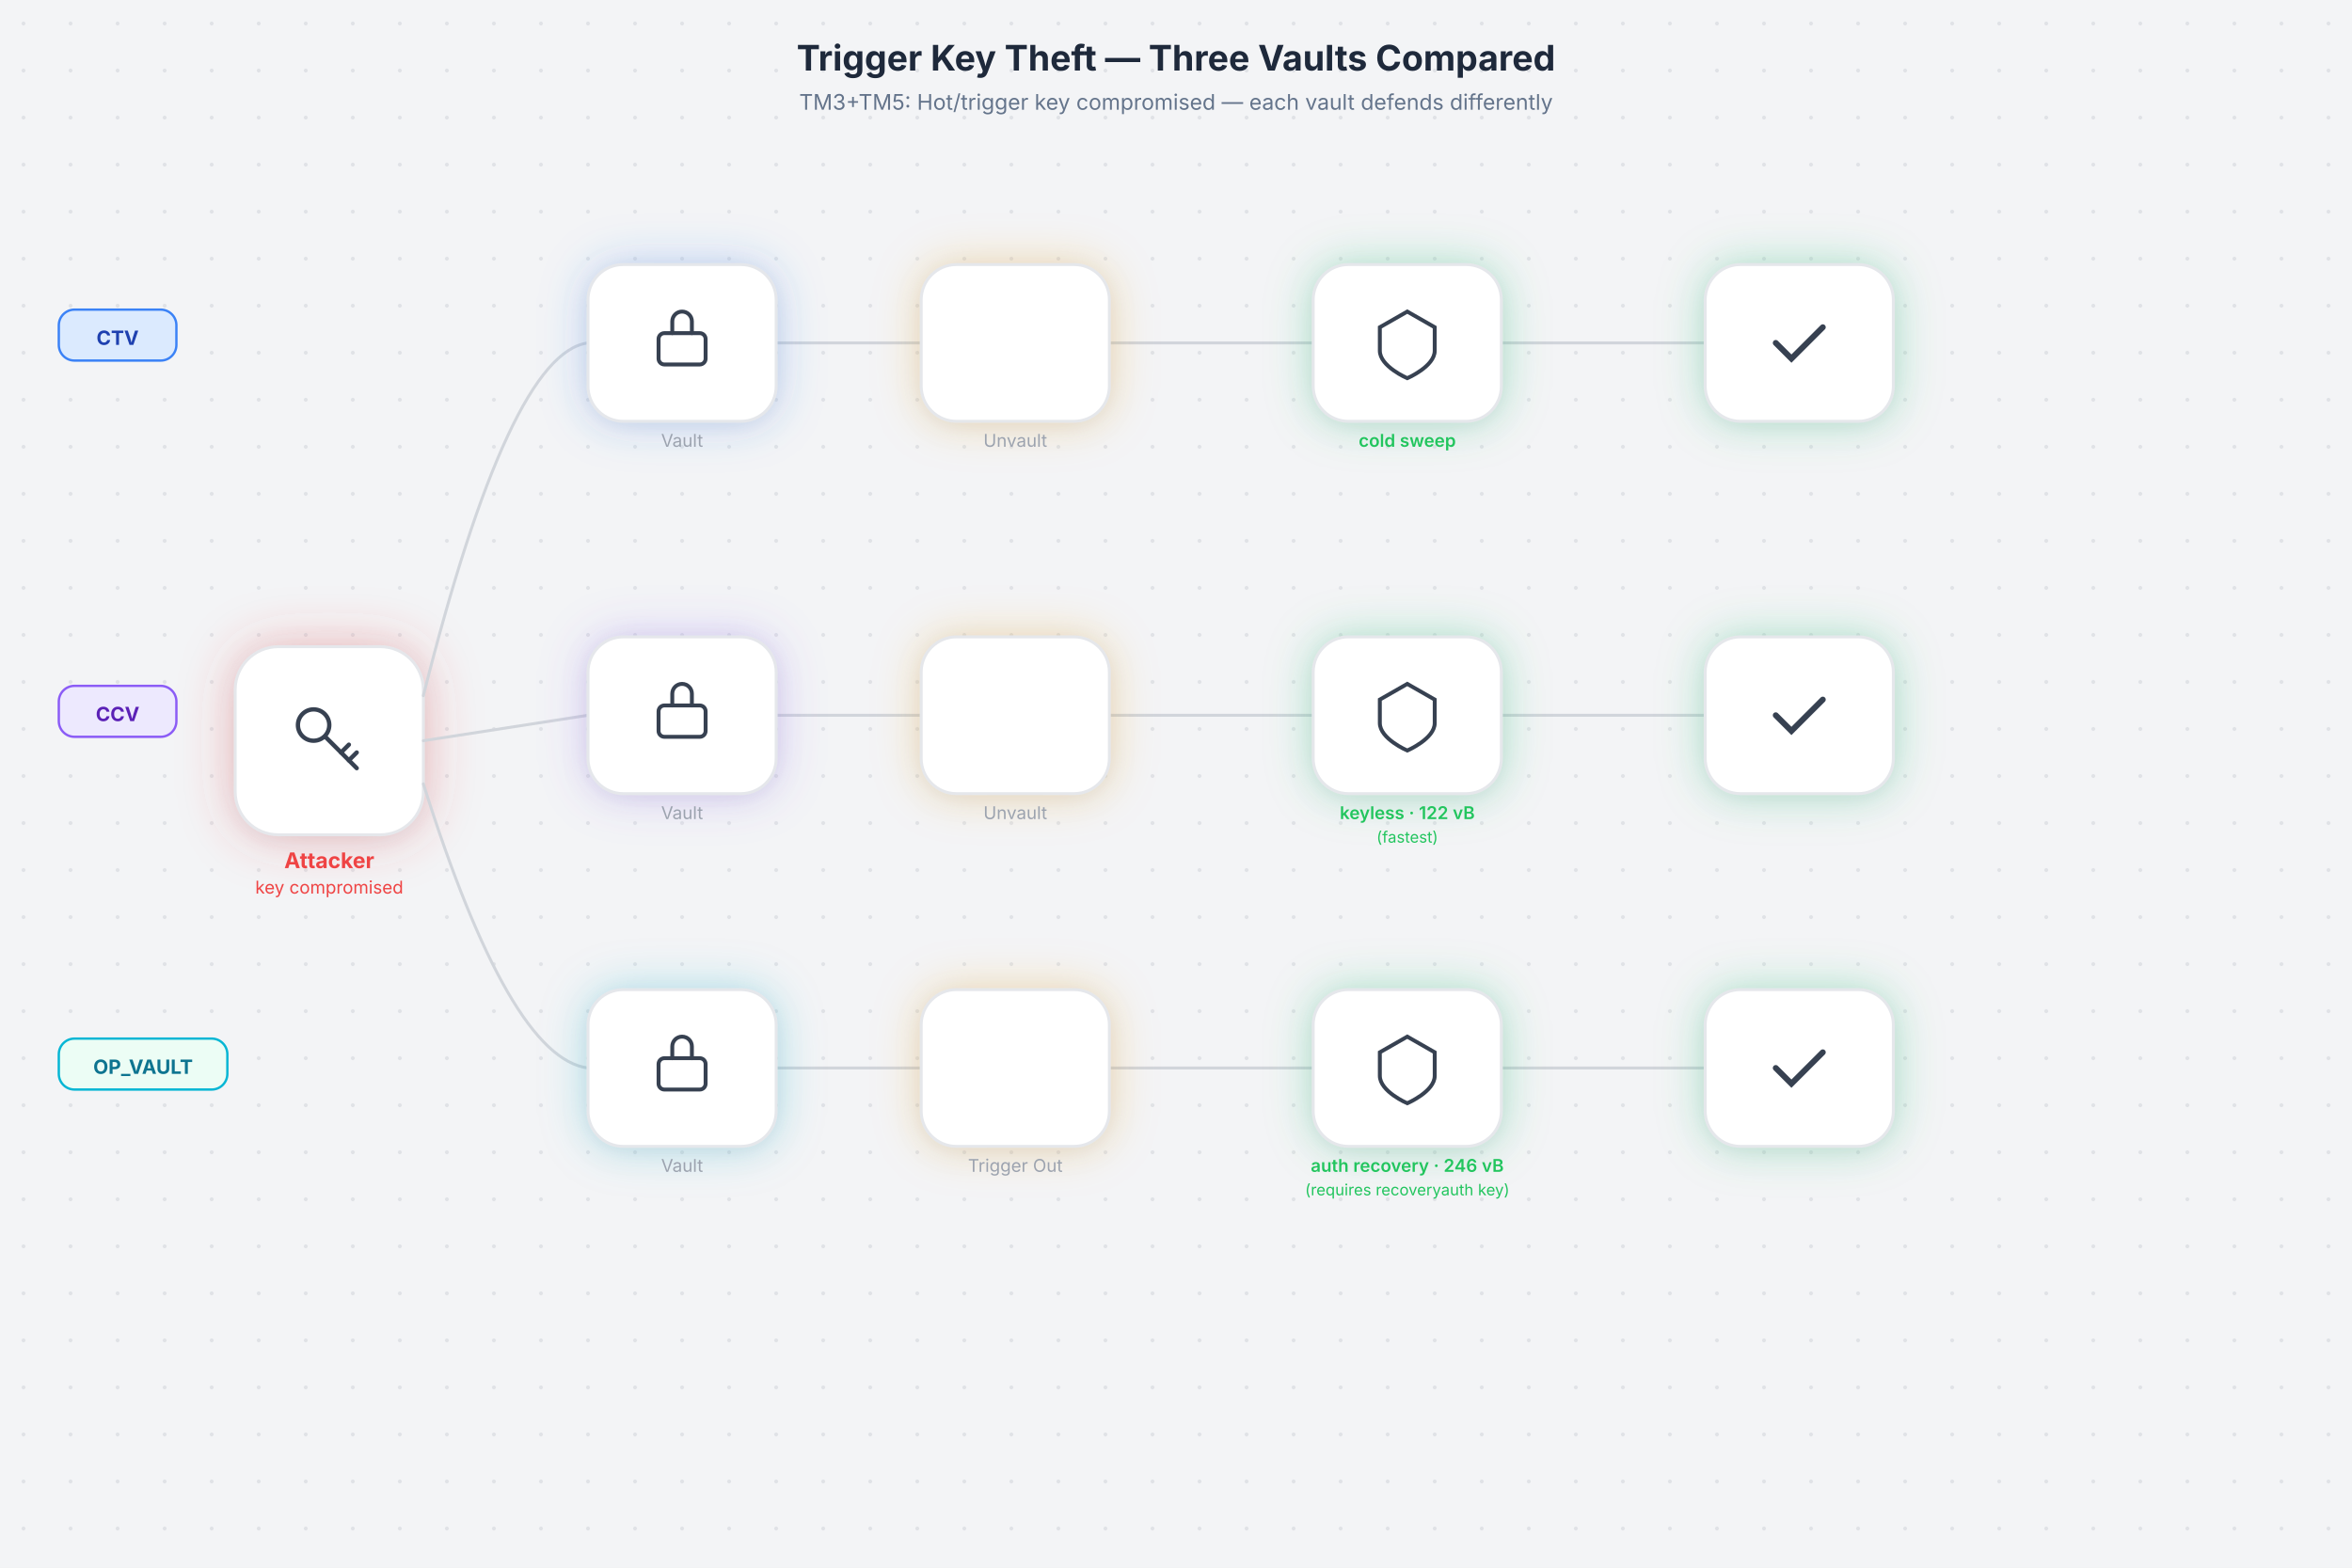
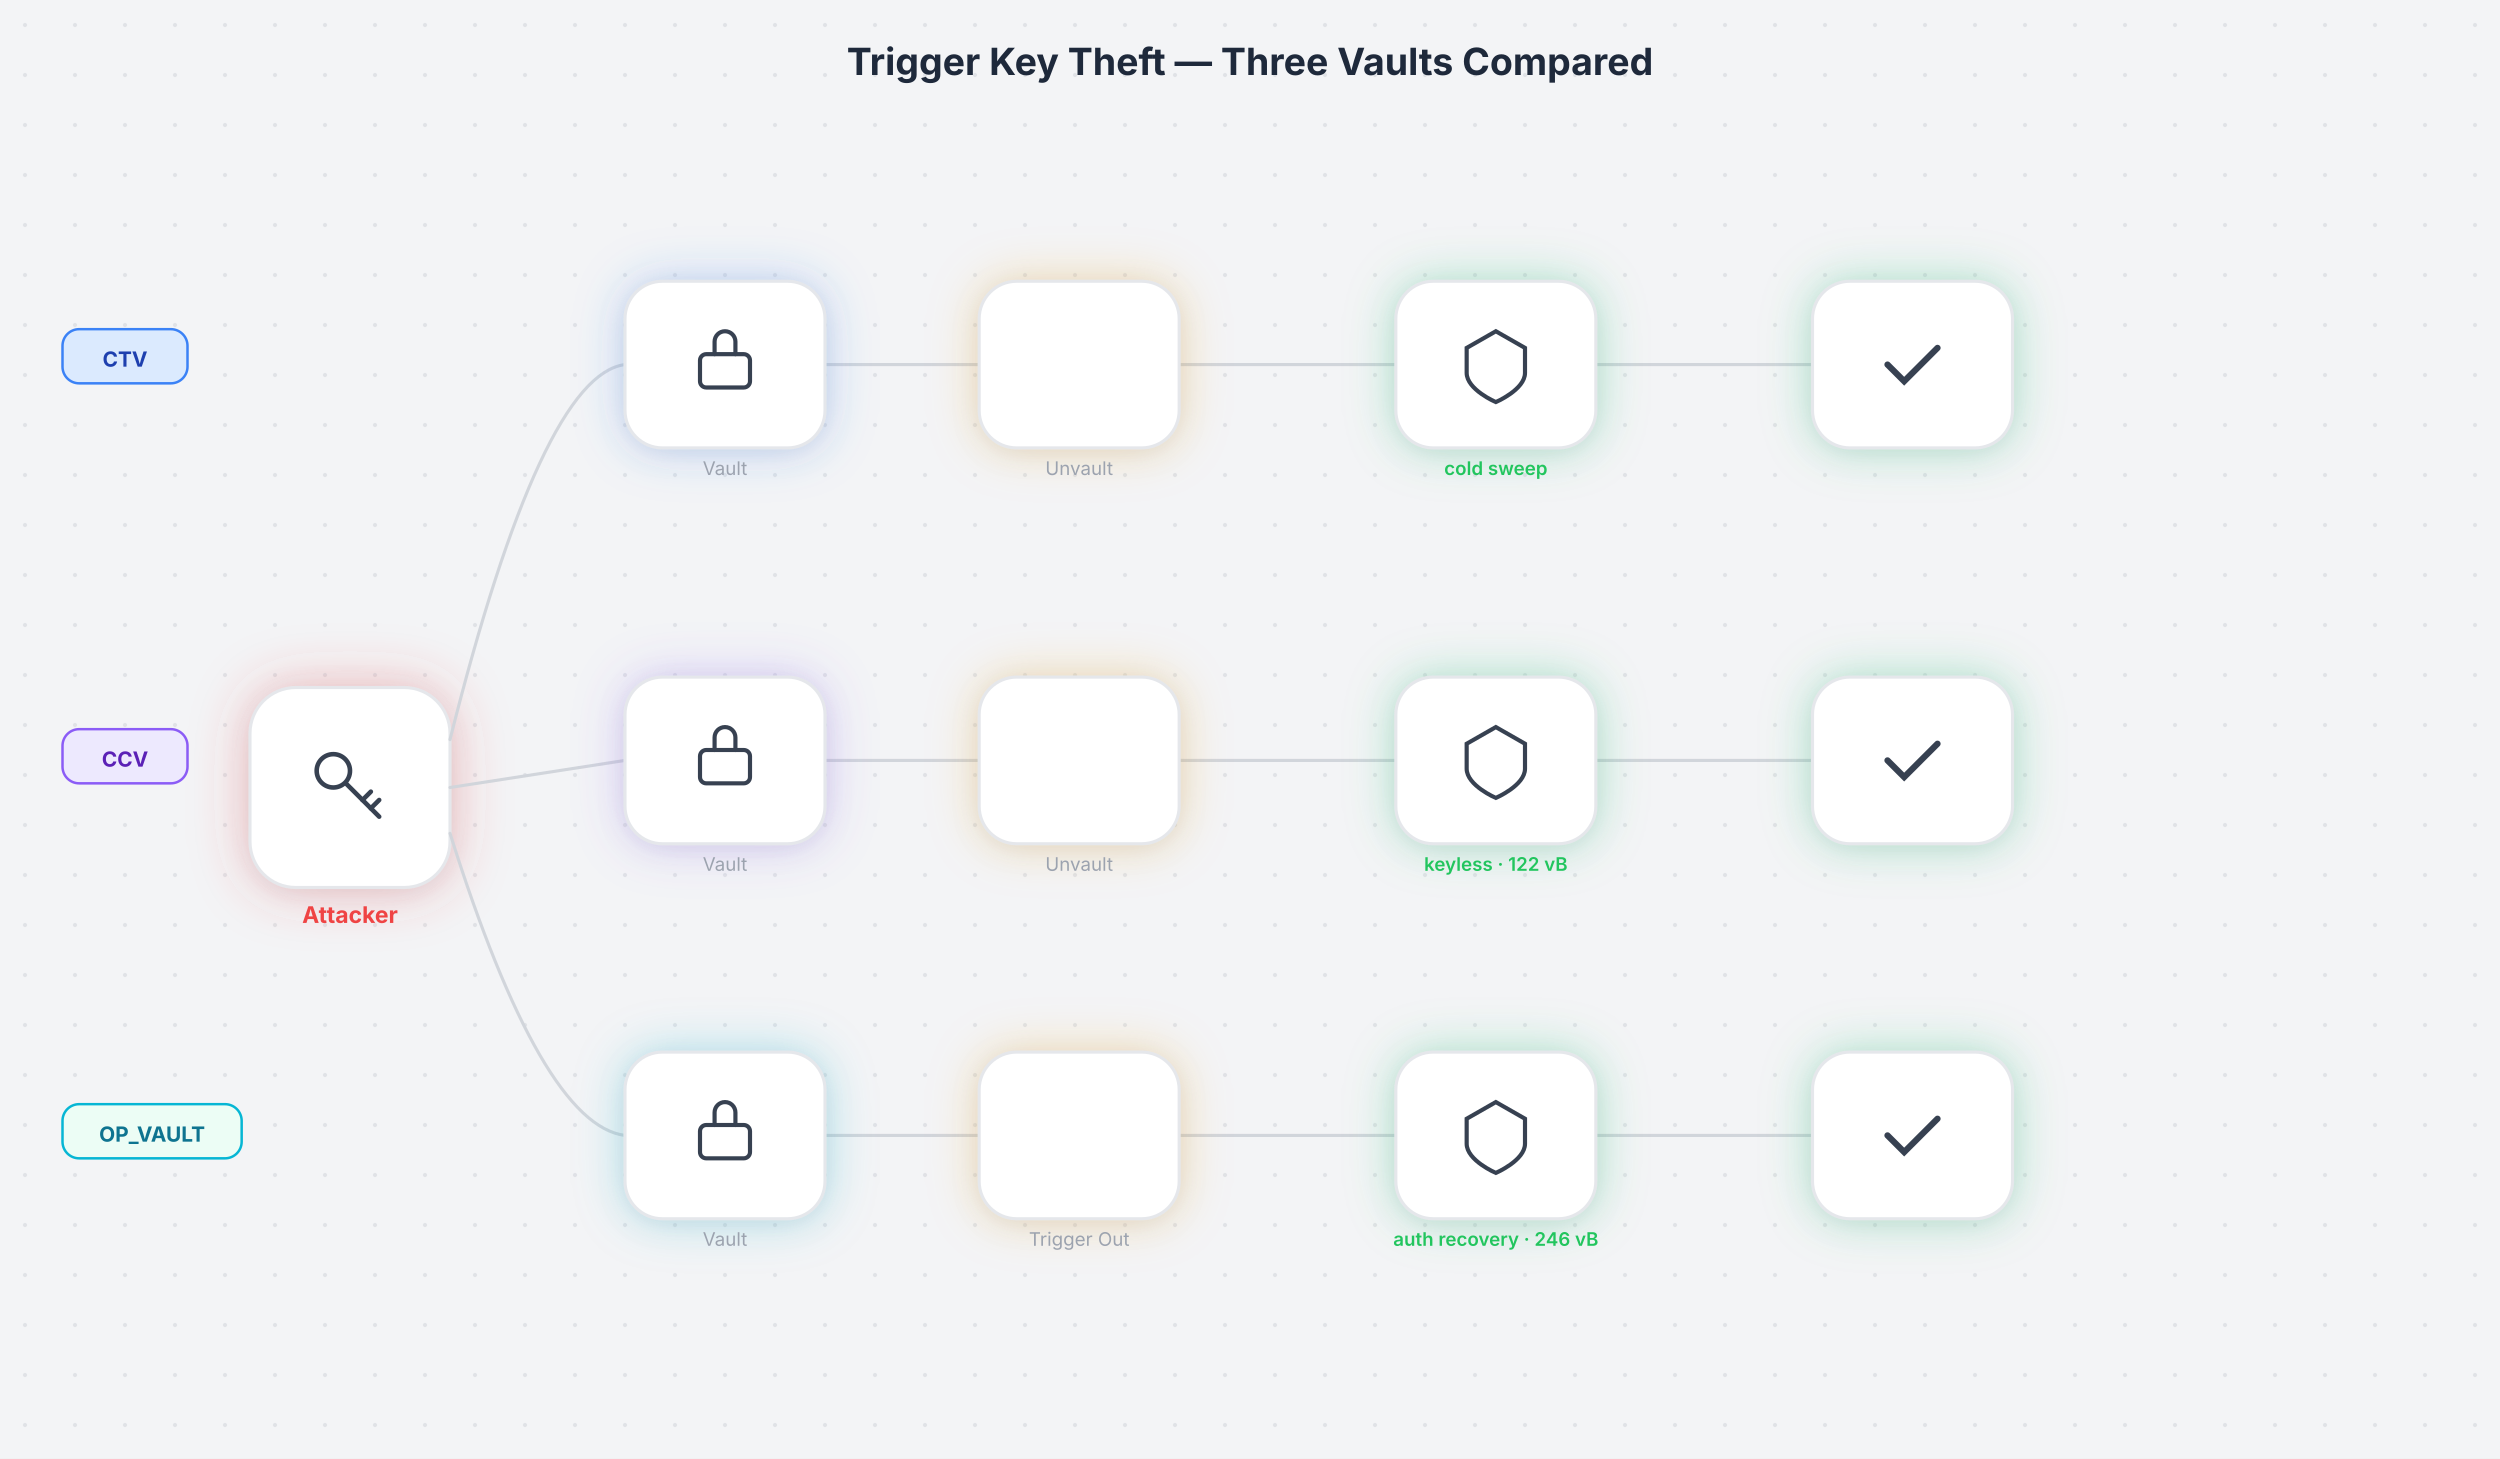
- <svg xmlns="http://www.w3.org/2000/svg" viewBox="0 0 1200 800" width="1200" height="800" font-family="system-ui, -apple-system, sans-serif">
+ <svg xmlns="http://www.w3.org/2000/svg" viewBox="0 0 1200 700" width="1200" height="700" font-family="system-ui, -apple-system, sans-serif">
  <defs>
    <pattern id="dots" x="0" y="0" width="24" height="24" patternUnits="userSpaceOnUse">
      <circle cx="12" cy="12" r="1" fill="#c9cdd3" opacity="0.45" />
    </pattern>
    <filter id="cardShadow" x="-20%" y="-20%" width="140%" height="140%">
      <feDropShadow dx="0" dy="2" stdDeviation="6" flood-color="#9ca3b0" flood-opacity="0.18" />
    </filter>
    <filter id="blueGlow" x="-40%" y="-40%" width="180%" height="180%">
      <feDropShadow dx="0" dy="0" stdDeviation="12" flood-color="#3b82f6" flood-opacity="0.3" />
    </filter>
    <filter id="greenGlow" x="-40%" y="-40%" width="180%" height="180%">
      <feDropShadow dx="0" dy="0" stdDeviation="12" flood-color="#22c55e" flood-opacity="0.3" />
    </filter>
    <filter id="redGlow" x="-40%" y="-40%" width="180%" height="180%">
      <feDropShadow dx="0" dy="0" stdDeviation="14" flood-color="#ef4444" flood-opacity="0.35" />
    </filter>
    <filter id="amberGlow" x="-40%" y="-40%" width="180%" height="180%">
      <feDropShadow dx="0" dy="0" stdDeviation="12" flood-color="#f59e0b" flood-opacity="0.3" />
    </filter>
    <filter id="purpleGlow" x="-40%" y="-40%" width="180%" height="180%">
      <feDropShadow dx="0" dy="0" stdDeviation="12" flood-color="#8b5cf6" flood-opacity="0.3" />
    </filter>
    <filter id="cyanGlow" x="-40%" y="-40%" width="180%" height="180%">
      <feDropShadow dx="0" dy="0" stdDeviation="12" flood-color="#06b6d4" flood-opacity="0.3" />
    </filter>
    <linearGradient id="blueGrad" x1="0" y1="0" x2="1" y2="1">
      <stop offset="0%" stop-color="#3b82f6" />
      <stop offset="100%" stop-color="#1d4ed8" />
    </linearGradient>
    <linearGradient id="greenGrad" x1="0" y1="0" x2="1" y2="1">
      <stop offset="0%" stop-color="#22c55e" />
      <stop offset="100%" stop-color="#16a34a" />
    </linearGradient>
    <linearGradient id="redGrad" x1="0" y1="0" x2="1" y2="1">
      <stop offset="0%" stop-color="#ef4444" />
      <stop offset="100%" stop-color="#dc2626" />
    </linearGradient>
    <linearGradient id="amberGrad" x1="0" y1="0" x2="1" y2="1">
      <stop offset="0%" stop-color="#f59e0b" />
      <stop offset="100%" stop-color="#d97706" />
    </linearGradient>
    <linearGradient id="purpleGrad" x1="0" y1="0" x2="1" y2="1">
      <stop offset="0%" stop-color="#8b5cf6" />
      <stop offset="100%" stop-color="#6d28d9" />
    </linearGradient>
    <linearGradient id="cyanGrad" x1="0" y1="0" x2="1" y2="1">
      <stop offset="0%" stop-color="#06b6d4" />
      <stop offset="100%" stop-color="#0891b2" />
    </linearGradient>
  </defs>
-   <rect width="1200" height="800" fill="#f3f4f6" />
-   <rect width="1200" height="800" fill="url(#dots)" />
+   <rect width="1200" height="700" fill="#f3f4f6" />
+   <rect width="1200" height="700" fill="url(#dots)" />
  <text x="600" y="36" fill="#1e293b" font-size="18" text-anchor="middle" font-weight="700">Trigger Key Theft — Three Vaults Compared</text>
-   <text x="600" y="56" fill="#64748b" font-size="11" text-anchor="middle">TM3+TM5: Hot/trigger key compromised — each vault defends differently</text>
  <rect x="30" y="158" width="60" height="26" rx="8" fill="#dbeafe" stroke="#3b82f6" stroke-width="1.2" />
  <text x="60" y="176" fill="#1e40af" font-size="10" text-anchor="middle" font-weight="700">CTV</text>
  <rect x="30" y="350" width="60" height="26" rx="8" fill="#ede9fe" stroke="#8b5cf6" stroke-width="1.2" />
  <text x="60" y="368" fill="#5b21b6" font-size="10" text-anchor="middle" font-weight="700">CCV</text>
  <rect x="30" y="530" width="86" height="26" rx="8" fill="#ecfdf5" stroke="#06b6d4" stroke-width="1.2" />
  <text x="73" y="548" fill="#0e7490" font-size="10" text-anchor="middle" font-weight="700">OP_VAULT</text>
  <g aria-label="Attacker — Key Compromised">
    <g transform="translate(120, 330)">
      <rect width="96" height="96" rx="22" fill="url(#redGrad)" filter="url(#redGlow)" />
      <g transform="translate(48, 48)" stroke="white" stroke-width="2.2" stroke-linecap="round" fill="none">
        <circle cx="-8" cy="-8" r="8" />
        <path d="M-2,-2 L14,14" />
        <path d="M10,10 L14,6" />
        <path d="M6,6 L10,2" />
      </g>
      <rect width="96" height="96" rx="22" fill="white" stroke="#e5e7eb" stroke-width="1.5" filter="url(#cardShadow)">
        <animate attributeName="opacity" values="1;1;0;0;0;1;1" keyTimes="0;0.03;0.05;0.14;0.78;0.88;1" dur="20s" repeatCount="indefinite" />
      </rect>
      <g transform="translate(48, 48)" stroke="#374151" stroke-width="2.2" stroke-linecap="round" fill="none">
        <animate attributeName="opacity" values="1;1;0;0;0;1;1" keyTimes="0;0.03;0.05;0.14;0.78;0.88;1" dur="20s" repeatCount="indefinite" />
        <circle cx="-8" cy="-8" r="8" />
        <path d="M-2,-2 L14,14" />
        <path d="M10,10 L14,6" />
        <path d="M6,6 L10,2" />
      </g>
      <rect x="-5" y="-5" width="106" height="106" rx="27" fill="none" stroke="#ef4444" stroke-width="1.5" opacity="0">
        <animate attributeName="opacity" values="0;0;0.5;0.5;0;0" keyTimes="0;0.05;0.07;0.56;0.60;1" dur="20s" repeatCount="indefinite" />
        <animate attributeName="x" values="-5;-9;-5" dur="0.9s" repeatCount="indefinite" />
        <animate attributeName="y" values="-5;-9;-5" dur="0.9s" repeatCount="indefinite" />
        <animate attributeName="width" values="106;114;106" dur="0.9s" repeatCount="indefinite" />
        <animate attributeName="height" values="106;114;106" dur="0.9s" repeatCount="indefinite" />
      </rect>
    </g>
    <text x="168" y="443" fill="#ef4444" font-size="11" text-anchor="middle" font-weight="700">Attacker</text>
-     <text x="168" y="456" fill="#ef4444" font-size="9" text-anchor="middle">key compromised</text>
  </g>
  <path d="M216,355 Q260,180 300,175" stroke="#d1d5db" stroke-width="1.5" stroke-linecap="round" fill="none" />
  <line x1="216" y1="378" x2="300" y2="365" stroke="#d1d5db" stroke-width="1.5" stroke-linecap="round" />
  <path d="M216,400 Q260,540 300,545" stroke="#d1d5db" stroke-width="1.5" stroke-linecap="round" fill="none" />
  <line x1="396" y1="175" x2="470" y2="175" stroke="#d1d5db" stroke-width="1.5" stroke-linecap="round" />
  <line x1="566" y1="175" x2="670" y2="175" stroke="#d1d5db" stroke-width="1.5" stroke-linecap="round" />
  <line x1="766" y1="175" x2="870" y2="175" stroke="#d1d5db" stroke-width="1.5" stroke-linecap="round" />
  <line x1="396" y1="365" x2="470" y2="365" stroke="#d1d5db" stroke-width="1.5" stroke-linecap="round" />
  <line x1="566" y1="365" x2="670" y2="365" stroke="#d1d5db" stroke-width="1.5" stroke-linecap="round" />
  <line x1="766" y1="365" x2="870" y2="365" stroke="#d1d5db" stroke-width="1.5" stroke-linecap="round" />
  <line x1="396" y1="545" x2="470" y2="545" stroke="#d1d5db" stroke-width="1.5" stroke-linecap="round" />
  <line x1="566" y1="545" x2="670" y2="545" stroke="#d1d5db" stroke-width="1.5" stroke-linecap="round" />
  <line x1="766" y1="545" x2="870" y2="545" stroke="#d1d5db" stroke-width="1.5" stroke-linecap="round" />
  <path d="M216,355 Q260,180 300,175" stroke="#ef4444" stroke-width="2" stroke-dasharray="8,6" stroke-linecap="round" fill="none" opacity="0">
    <animate attributeName="opacity" values="0;0;0.55;0.55;0;0" keyTimes="0;0.06;0.08;0.14;0.16;1" dur="20s" repeatCount="indefinite" />
    <animate attributeName="stroke-dashoffset" from="0" to="-14" dur="0.3s" repeatCount="indefinite" />
  </path>
  <line x1="216" y1="378" x2="300" y2="365" stroke="#ef4444" stroke-width="2" stroke-dasharray="8,6" stroke-linecap="round" opacity="0">
    <animate attributeName="opacity" values="0;0;0.55;0.55;0;0" keyTimes="0;0.06;0.08;0.14;0.16;1" dur="20s" repeatCount="indefinite" />
    <animate attributeName="stroke-dashoffset" from="0" to="-14" dur="0.3s" repeatCount="indefinite" />
  </line>
  <path d="M216,400 Q260,540 300,545" stroke="#ef4444" stroke-width="2" stroke-dasharray="8,6" stroke-linecap="round" fill="none" opacity="0">
    <animate attributeName="opacity" values="0;0;0.55;0.55;0;0" keyTimes="0;0.06;0.08;0.14;0.16;1" dur="20s" repeatCount="indefinite" />
    <animate attributeName="stroke-dashoffset" from="0" to="-14" dur="0.3s" repeatCount="indefinite" />
  </path>
  <line x1="396" y1="175" x2="470" y2="175" stroke="#f59e0b" stroke-width="2" stroke-dasharray="8,6" stroke-linecap="round" opacity="0">
    <animate attributeName="opacity" values="0;0;0.55;0.55;0;0" keyTimes="0;0.12;0.14;0.22;0.24;1" dur="20s" repeatCount="indefinite" />
    <animate attributeName="stroke-dashoffset" from="0" to="-14" dur="0.4s" repeatCount="indefinite" />
  </line>
  <line x1="396" y1="365" x2="470" y2="365" stroke="#f59e0b" stroke-width="2" stroke-dasharray="8,6" stroke-linecap="round" opacity="0">
    <animate attributeName="opacity" values="0;0;0.55;0.55;0;0" keyTimes="0;0.12;0.14;0.22;0.24;1" dur="20s" repeatCount="indefinite" />
    <animate attributeName="stroke-dashoffset" from="0" to="-14" dur="0.4s" repeatCount="indefinite" />
  </line>
  <line x1="396" y1="545" x2="470" y2="545" stroke="#f59e0b" stroke-width="2" stroke-dasharray="8,6" stroke-linecap="round" opacity="0">
    <animate attributeName="opacity" values="0;0;0.55;0.55;0;0" keyTimes="0;0.12;0.14;0.22;0.24;1" dur="20s" repeatCount="indefinite" />
    <animate attributeName="stroke-dashoffset" from="0" to="-14" dur="0.4s" repeatCount="indefinite" />
  </line>
  <line x1="566" y1="175" x2="670" y2="175" stroke="#22c55e" stroke-width="2" stroke-dasharray="8,6" stroke-linecap="round" opacity="0">
    <animate attributeName="opacity" values="0;0;0.55;0.55;0;0" keyTimes="0;0.28;0.30;0.38;0.40;1" dur="20s" repeatCount="indefinite" />
    <animate attributeName="stroke-dashoffset" from="0" to="-14" dur="0.45s" repeatCount="indefinite" />
  </line>
  <line x1="566" y1="365" x2="670" y2="365" stroke="#22c55e" stroke-width="2" stroke-dasharray="8,6" stroke-linecap="round" opacity="0">
    <animate attributeName="opacity" values="0;0;0.55;0.55;0;0" keyTimes="0;0.26;0.28;0.36;0.38;1" dur="20s" repeatCount="indefinite" />
    <animate attributeName="stroke-dashoffset" from="0" to="-14" dur="0.3s" repeatCount="indefinite" />
  </line>
  <line x1="566" y1="545" x2="670" y2="545" stroke="#22c55e" stroke-width="2" stroke-dasharray="8,6" stroke-linecap="round" opacity="0">
    <animate attributeName="opacity" values="0;0;0.55;0.55;0;0" keyTimes="0;0.30;0.32;0.40;0.42;1" dur="20s" repeatCount="indefinite" />
    <animate attributeName="stroke-dashoffset" from="0" to="-14" dur="0.5s" repeatCount="indefinite" />
  </line>
  <line x1="766" y1="175" x2="870" y2="175" stroke="#22c55e" stroke-width="2" stroke-dasharray="8,6" stroke-linecap="round" opacity="0">
    <animate attributeName="opacity" values="0;0;0.55;0.55;0;0" keyTimes="0;0.36;0.38;0.48;0.50;1" dur="20s" repeatCount="indefinite" />
    <animate attributeName="stroke-dashoffset" from="0" to="-14" dur="0.5s" repeatCount="indefinite" />
  </line>
  <line x1="766" y1="365" x2="870" y2="365" stroke="#22c55e" stroke-width="2" stroke-dasharray="8,6" stroke-linecap="round" opacity="0">
    <animate attributeName="opacity" values="0;0;0.55;0.55;0;0" keyTimes="0;0.36;0.38;0.48;0.50;1" dur="20s" repeatCount="indefinite" />
    <animate attributeName="stroke-dashoffset" from="0" to="-14" dur="0.5s" repeatCount="indefinite" />
  </line>
  <line x1="766" y1="545" x2="870" y2="545" stroke="#22c55e" stroke-width="2" stroke-dasharray="8,6" stroke-linecap="round" opacity="0">
    <animate attributeName="opacity" values="0;0;0.55;0.55;0;0" keyTimes="0;0.38;0.40;0.50;0.52;1" dur="20s" repeatCount="indefinite" />
    <animate attributeName="stroke-dashoffset" from="0" to="-14" dur="0.5s" repeatCount="indefinite" />
  </line>
  <g opacity="0">
    <animate attributeName="opacity" values="0;0;1;1;0;0" keyTimes="0;0.06;0.08;0.14;0.16;1" dur="20s" repeatCount="indefinite" />
    <circle r="3" fill="#ef4444">
      <animate attributeName="opacity" values="0.1;0.8;0.8;0.1" dur="0.4s" repeatCount="indefinite" />
      <animateMotion path="M0,0 Q44,-175 84,-180" dur="0.4s" repeatCount="indefinite" />
    </circle>
  </g>
  <g opacity="0">
    <animate attributeName="opacity" values="0;0;1;1;0;0" keyTimes="0;0.06;0.08;0.14;0.16;1" dur="20s" repeatCount="indefinite" />
    <circle r="3" fill="#ef4444">
      <animate attributeName="opacity" values="0.1;0.8;0.8;0.1" dur="0.4s" repeatCount="indefinite" />
      <animate attributeName="cx" from="216" to="300" dur="0.4s" repeatCount="indefinite" />
      <animate attributeName="cy" from="378" to="365" dur="0.4s" repeatCount="indefinite" />
    </circle>
  </g>
  <g opacity="0">
    <animate attributeName="opacity" values="0;0;1;1;0;0" keyTimes="0;0.06;0.08;0.14;0.16;1" dur="20s" repeatCount="indefinite" />
    <circle r="3" fill="#ef4444">
      <animate attributeName="opacity" values="0.1;0.8;0.8;0.1" dur="0.4s" repeatCount="indefinite" />
      <animateMotion path="M0,0 Q44,162 84,167" dur="0.4s" repeatCount="indefinite" />
    </circle>
  </g>
  <g opacity="0">
    <animate attributeName="opacity" values="0;0;1;1;0;0" keyTimes="0;0.26;0.28;0.36;0.38;1" dur="20s" repeatCount="indefinite" />
    <circle r="3.5" fill="#22c55e">
      <animate attributeName="opacity" values="0.1;0.8;0.8;0.1" dur="0.35s" repeatCount="indefinite" />
      <animate attributeName="cx" from="566" to="670" dur="0.35s" repeatCount="indefinite" />
      <animate attributeName="cy" values="365;365" dur="0.35s" repeatCount="indefinite" />
    </circle>
    <circle r="2" fill="#86efac">
      <animate attributeName="opacity" values="0.1;0.5;0.5;0.1" dur="0.35s" repeatCount="indefinite" begin="0.17s" />
      <animate attributeName="cx" from="566" to="670" dur="0.35s" repeatCount="indefinite" begin="0.17s" />
      <animate attributeName="cy" values="365;365" dur="0.35s" repeatCount="indefinite" begin="0.17s" />
    </circle>
  </g>
  <g opacity="0">
    <animate attributeName="opacity" values="0;0;1;1;0;0" keyTimes="0;0.28;0.30;0.38;0.40;1" dur="20s" repeatCount="indefinite" />
    <circle r="3" fill="#22c55e">
      <animate attributeName="opacity" values="0.1;0.7;0.7;0.1" dur="0.5s" repeatCount="indefinite" />
      <animate attributeName="cx" from="566" to="670" dur="0.5s" repeatCount="indefinite" />
      <animate attributeName="cy" values="175;175" dur="0.5s" repeatCount="indefinite" />
    </circle>
  </g>
  <g opacity="0">
    <animate attributeName="opacity" values="0;0;1;1;0;0" keyTimes="0;0.30;0.32;0.40;0.42;1" dur="20s" repeatCount="indefinite" />
    <circle r="3" fill="#22c55e">
      <animate attributeName="opacity" values="0.1;0.7;0.7;0.1" dur="0.6s" repeatCount="indefinite" />
      <animate attributeName="cx" from="566" to="670" dur="0.6s" repeatCount="indefinite" />
      <animate attributeName="cy" values="545;545" dur="0.6s" repeatCount="indefinite" />
    </circle>
  </g>
  <g aria-label="CTV Vault">
    <g transform="translate(300, 135)">
      <rect width="96" height="80" rx="18" fill="url(#blueGrad)" filter="url(#blueGlow)" />
      <g transform="translate(48, 40)" stroke="white" stroke-width="2" stroke-linecap="round" fill="none">
        <rect x="-12" y="-5" width="24" height="16" rx="3" />
        <path d="M-5,-5 L-5,-11 a5,5 0 0,1 10,0 L5,-5" />
      </g>
      <rect width="96" height="80" rx="18" fill="white" stroke="#e5e7eb" stroke-width="1.5" filter="url(#cardShadow)">
        <animate attributeName="opacity" values="1;1;0;0;0.8;0.8;1;1" keyTimes="0;0.10;0.12;0.22;0.24;0.80;0.90;1" dur="20s" repeatCount="indefinite" />
      </rect>
      <g transform="translate(48, 40)" stroke="#374151" stroke-width="2" stroke-linecap="round" fill="none">
        <animate attributeName="opacity" values="1;1;0;0;0.8;0.8;1;1" keyTimes="0;0.10;0.12;0.22;0.24;0.80;0.90;1" dur="20s" repeatCount="indefinite" />
        <rect x="-12" y="-5" width="24" height="16" rx="3" />
        <path d="M-5,-5 L-5,-11 a5,5 0 0,1 10,0 L5,-5" />
      </g>
    </g>
    <text x="348" y="228" fill="#9ca3af" font-size="9" text-anchor="middle">Vault</text>
  </g>
  <g aria-label="CTV Unvault">
    <g transform="translate(470, 135)">
      <rect width="96" height="80" rx="18" fill="url(#amberGrad)" filter="url(#amberGlow)" />
      <rect width="96" height="80" rx="18" fill="white" stroke="#e5e7eb" stroke-width="1.5" filter="url(#cardShadow)">
        <animate attributeName="opacity" values="1;1;0;0;0.75;0.75;1;1" keyTimes="0;0.18;0.20;0.38;0.40;0.80;0.90;1" dur="20s" repeatCount="indefinite" />
      </rect>
      <text x="48" y="46" fill="#374151" font-size="9" text-anchor="middle" font-weight="500" opacity="0">
        <animate attributeName="opacity" values="1;1;0;0;0.75;0.75;1;1" keyTimes="0;0.18;0.20;0.38;0.40;0.80;0.90;1" dur="20s" repeatCount="indefinite" />
        unvaulting
      </text>
    </g>
    <text x="518" y="228" fill="#9ca3af" font-size="9" text-anchor="middle">Unvault</text>
  </g>
  <g aria-label="CTV Cold Sweep">
    <g transform="translate(670, 135)">
      <rect width="96" height="80" rx="18" fill="url(#greenGrad)" filter="url(#greenGlow)" />
      <g transform="translate(48, 40)" stroke="white" stroke-width="2" stroke-linecap="round" fill="none">
        <path d="M0,-16 L14,-8 L14,4 C14,12 0,18 0,18 C0,18 -14,12 -14,4 L-14,-8 Z" />
      </g>
      <rect width="96" height="80" rx="18" fill="white" stroke="#e5e7eb" stroke-width="1.5" filter="url(#cardShadow)">
        <animate attributeName="opacity" values="1;1;0;0;0.75;0.75;1;1" keyTimes="0;0.26;0.28;0.48;0.50;0.80;0.90;1" dur="20s" repeatCount="indefinite" />
      </rect>
      <g transform="translate(48, 40)" stroke="#374151" stroke-width="2" stroke-linecap="round" fill="none">
        <animate attributeName="opacity" values="1;1;0;0;0.75;0.75;1;1" keyTimes="0;0.26;0.28;0.48;0.50;0.80;0.90;1" dur="20s" repeatCount="indefinite" />
        <path d="M0,-16 L14,-8 L14,4 C14,12 0,18 0,18 C0,18 -14,12 -14,4 L-14,-8 Z" />
      </g>
    </g>
    <text x="718" y="228" fill="#22c55e" font-size="9" text-anchor="middle" font-weight="600">cold sweep</text>
  </g>
  <g aria-label="CTV Recovered">
    <g transform="translate(870, 135)">
      <rect width="96" height="80" rx="18" fill="url(#greenGrad)" filter="url(#greenGlow)" />
      <g transform="translate(48, 40)" stroke="white" stroke-width="3" stroke-linecap="round" fill="none">
        <path d="M-12,0 L-4,8 L12,-8" />
      </g>
      <rect width="96" height="80" rx="18" fill="white" stroke="#e5e7eb" stroke-width="1.5" filter="url(#cardShadow)">
        <animate attributeName="opacity" values="1;1;0;0;0;1;1" keyTimes="0;0.40;0.42;0.48;0.78;0.88;1" dur="20s" repeatCount="indefinite" />
      </rect>
      <g transform="translate(48, 40)" stroke="#374151" stroke-width="3" stroke-linecap="round" fill="none">
        <animate attributeName="opacity" values="1;1;0;0;0;1;1" keyTimes="0;0.40;0.42;0.48;0.78;0.88;1" dur="20s" repeatCount="indefinite" />
        <path d="M-12,0 L-4,8 L12,-8" />
      </g>
      <rect width="96" height="80" rx="18" fill="none" stroke="#ef4444" stroke-width="2.5" opacity="0">
        <animate attributeName="opacity" values="0;0;0.8;0;0.7;0;0.6;0;0" keyTimes="0;0.50;0.51;0.52;0.53;0.54;0.55;0.56;1" dur="20s" repeatCount="indefinite" />
      </rect>
    </g>
    <text x="918" y="228" fill="#22c55e" font-size="9" text-anchor="middle" font-weight="700" opacity="0">
      <animate attributeName="opacity" values="0;0;1;1;0;0" keyTimes="0;0.42;0.44;0.48;0.50;1" dur="20s" repeatCount="indefinite" />
      SAFE ✓
    </text>
    <text x="918" y="228" fill="#ef4444" font-size="9" text-anchor="middle" font-weight="700" opacity="0">
      <animate attributeName="opacity" values="0;0;0.9;0.9;0;0" keyTimes="0;0.50;0.54;0.66;0.70;1" dur="20s" repeatCount="indefinite" />
      ⚠ if fee key too...
    </text>
  </g>
  <g aria-label="CCV Vault">
    <g transform="translate(300, 325)">
      <rect width="96" height="80" rx="18" fill="url(#purpleGrad)" filter="url(#purpleGlow)" />
      <g transform="translate(48, 40)" stroke="white" stroke-width="2" stroke-linecap="round" fill="none">
        <rect x="-12" y="-5" width="24" height="16" rx="3" />
        <path d="M-5,-5 L-5,-11 a5,5 0 0,1 10,0 L5,-5" />
      </g>
      <rect width="96" height="80" rx="18" fill="white" stroke="#e5e7eb" stroke-width="1.5" filter="url(#cardShadow)">
        <animate attributeName="opacity" values="1;1;0;0;0.8;0.8;1;1" keyTimes="0;0.10;0.12;0.22;0.24;0.80;0.90;1" dur="20s" repeatCount="indefinite" />
      </rect>
      <g transform="translate(48, 40)" stroke="#374151" stroke-width="2" stroke-linecap="round" fill="none">
        <animate attributeName="opacity" values="1;1;0;0;0.8;0.8;1;1" keyTimes="0;0.10;0.12;0.22;0.24;0.80;0.90;1" dur="20s" repeatCount="indefinite" />
        <rect x="-12" y="-5" width="24" height="16" rx="3" />
        <path d="M-5,-5 L-5,-11 a5,5 0 0,1 10,0 L5,-5" />
      </g>
    </g>
    <text x="348" y="418" fill="#9ca3af" font-size="9" text-anchor="middle">Vault</text>
  </g>
  <g aria-label="CCV Unvault">
    <g transform="translate(470, 325)">
      <rect width="96" height="80" rx="18" fill="url(#amberGrad)" filter="url(#amberGlow)" />
      <rect width="96" height="80" rx="18" fill="white" stroke="#e5e7eb" stroke-width="1.5" filter="url(#cardShadow)">
        <animate attributeName="opacity" values="1;1;0;0;0.75;0.75;1;1" keyTimes="0;0.18;0.20;0.36;0.38;0.80;0.90;1" dur="20s" repeatCount="indefinite" />
      </rect>
      <text x="48" y="46" fill="#374151" font-size="9" text-anchor="middle" font-weight="500" opacity="0">
        <animate attributeName="opacity" values="1;1;0;0;0.75;0.75;1;1" keyTimes="0;0.18;0.20;0.36;0.38;0.80;0.90;1" dur="20s" repeatCount="indefinite" />
        unvaulting
      </text>
    </g>
    <text x="518" y="418" fill="#9ca3af" font-size="9" text-anchor="middle">Unvault</text>
  </g>
  <g aria-label="CCV Keyless Recovery">
    <g transform="translate(670, 325)">
      <rect width="96" height="80" rx="18" fill="url(#greenGrad)" filter="url(#greenGlow)" />
      <g transform="translate(48, 40)" stroke="white" stroke-width="2" stroke-linecap="round" fill="none">
        <path d="M0,-16 L14,-8 L14,4 C14,12 0,18 0,18 C0,18 -14,12 -14,4 L-14,-8 Z" />
      </g>
      <rect width="96" height="80" rx="18" fill="white" stroke="#e5e7eb" stroke-width="1.5" filter="url(#cardShadow)">
        <animate attributeName="opacity" values="1;1;0;0;0.75;0.75;1;1" keyTimes="0;0.24;0.26;0.48;0.50;0.80;0.90;1" dur="20s" repeatCount="indefinite" />
      </rect>
      <g transform="translate(48, 40)" stroke="#374151" stroke-width="2" stroke-linecap="round" fill="none">
        <animate attributeName="opacity" values="1;1;0;0;0.75;0.75;1;1" keyTimes="0;0.24;0.26;0.48;0.50;0.80;0.90;1" dur="20s" repeatCount="indefinite" />
        <path d="M0,-16 L14,-8 L14,4 C14,12 0,18 0,18 C0,18 -14,12 -14,4 L-14,-8 Z" />
      </g>
    </g>
    <text x="718" y="418" fill="#22c55e" font-size="9" text-anchor="middle" font-weight="600">keyless · 122 vB</text>
-     <text x="718" y="430" fill="#22c55e" font-size="8" text-anchor="middle">(fastest)</text>
  </g>
  <g aria-label="CCV Recovered">
    <g transform="translate(870, 325)">
      <rect width="96" height="80" rx="18" fill="url(#greenGrad)" filter="url(#greenGlow)" />
      <g transform="translate(48, 40)" stroke="white" stroke-width="3" stroke-linecap="round" fill="none">
        <path d="M-12,0 L-4,8 L12,-8" />
      </g>
      <rect width="96" height="80" rx="18" fill="white" stroke="#e5e7eb" stroke-width="1.5" filter="url(#cardShadow)">
        <animate attributeName="opacity" values="1;1;0;0;0;1;1" keyTimes="0;0.40;0.42;0.48;0.78;0.88;1" dur="20s" repeatCount="indefinite" />
      </rect>
      <g transform="translate(48, 40)" stroke="#374151" stroke-width="3" stroke-linecap="round" fill="none">
        <animate attributeName="opacity" values="1;1;0;0;0;1;1" keyTimes="0;0.40;0.42;0.48;0.78;0.88;1" dur="20s" repeatCount="indefinite" />
        <path d="M-12,0 L-4,8 L12,-8" />
      </g>
    </g>
    <text x="918" y="418" fill="#22c55e" font-size="9" text-anchor="middle" font-weight="700" opacity="0">
      <animate attributeName="opacity" values="0;0;1;1;0;0" keyTimes="0;0.42;0.44;0.68;0.78;1" dur="20s" repeatCount="indefinite" />
      SAFE ✓
    </text>
  </g>
  <g aria-label="OP_VAULT Vault">
    <g transform="translate(300, 505)">
      <rect width="96" height="80" rx="18" fill="url(#cyanGrad)" filter="url(#cyanGlow)" />
      <g transform="translate(48, 40)" stroke="white" stroke-width="2" stroke-linecap="round" fill="none">
        <rect x="-12" y="-5" width="24" height="16" rx="3" />
        <path d="M-5,-5 L-5,-11 a5,5 0 0,1 10,0 L5,-5" />
      </g>
      <rect width="96" height="80" rx="18" fill="white" stroke="#e5e7eb" stroke-width="1.5" filter="url(#cardShadow)">
        <animate attributeName="opacity" values="1;1;0;0;0.8;0.8;1;1" keyTimes="0;0.10;0.12;0.22;0.24;0.80;0.90;1" dur="20s" repeatCount="indefinite" />
      </rect>
      <g transform="translate(48, 40)" stroke="#374151" stroke-width="2" stroke-linecap="round" fill="none">
        <animate attributeName="opacity" values="1;1;0;0;0.8;0.8;1;1" keyTimes="0;0.10;0.12;0.22;0.24;0.80;0.90;1" dur="20s" repeatCount="indefinite" />
        <rect x="-12" y="-5" width="24" height="16" rx="3" />
        <path d="M-5,-5 L-5,-11 a5,5 0 0,1 10,0 L5,-5" />
      </g>
    </g>
    <text x="348" y="598" fill="#9ca3af" font-size="9" text-anchor="middle">Vault</text>
  </g>
  <g aria-label="OP_VAULT Trigger Output">
    <g transform="translate(470, 505)">
      <rect width="96" height="80" rx="18" fill="url(#amberGrad)" filter="url(#amberGlow)" />
      <rect width="96" height="80" rx="18" fill="white" stroke="#e5e7eb" stroke-width="1.5" filter="url(#cardShadow)">
        <animate attributeName="opacity" values="1;1;0;0;0.75;0.75;1;1" keyTimes="0;0.18;0.20;0.40;0.42;0.80;0.90;1" dur="20s" repeatCount="indefinite" />
      </rect>
      <text x="48" y="46" fill="#374151" font-size="9" text-anchor="middle" font-weight="500" opacity="0">
        <animate attributeName="opacity" values="1;1;0;0;0.75;0.75;1;1" keyTimes="0;0.18;0.20;0.40;0.42;0.80;0.90;1" dur="20s" repeatCount="indefinite" />
        trigger out
      </text>
    </g>
    <text x="518" y="598" fill="#9ca3af" font-size="9" text-anchor="middle">Trigger Out</text>
  </g>
  <g aria-label="OP_VAULT Auth Recovery">
    <g transform="translate(670, 505)">
      <rect width="96" height="80" rx="18" fill="url(#greenGrad)" filter="url(#greenGlow)" />
      <g transform="translate(48, 40)" stroke="white" stroke-width="2" stroke-linecap="round" fill="none">
        <path d="M0,-16 L14,-8 L14,4 C14,12 0,18 0,18 C0,18 -14,12 -14,4 L-14,-8 Z" />
      </g>
      <rect width="96" height="80" rx="18" fill="white" stroke="#e5e7eb" stroke-width="1.5" filter="url(#cardShadow)">
        <animate attributeName="opacity" values="1;1;0;0;0.75;0.75;1;1" keyTimes="0;0.28;0.30;0.50;0.52;0.80;0.90;1" dur="20s" repeatCount="indefinite" />
      </rect>
      <g transform="translate(48, 40)" stroke="#374151" stroke-width="2" stroke-linecap="round" fill="none">
        <animate attributeName="opacity" values="1;1;0;0;0.75;0.75;1;1" keyTimes="0;0.28;0.30;0.50;0.52;0.80;0.90;1" dur="20s" repeatCount="indefinite" />
        <path d="M0,-16 L14,-8 L14,4 C14,12 0,18 0,18 C0,18 -14,12 -14,4 L-14,-8 Z" />
      </g>
    </g>
    <text x="718" y="598" fill="#22c55e" font-size="9" text-anchor="middle" font-weight="600">auth recovery · 246 vB</text>
-     <text x="718" y="610" fill="#22c55e" font-size="8" text-anchor="middle">(requires recoveryauth key)</text>
  </g>
  <g aria-label="OP_VAULT Recovered">
    <g transform="translate(870, 505)">
      <rect width="96" height="80" rx="18" fill="url(#greenGrad)" filter="url(#greenGlow)" />
      <g transform="translate(48, 40)" stroke="white" stroke-width="3" stroke-linecap="round" fill="none">
        <path d="M-12,0 L-4,8 L12,-8" />
      </g>
      <rect width="96" height="80" rx="18" fill="white" stroke="#e5e7eb" stroke-width="1.5" filter="url(#cardShadow)">
        <animate attributeName="opacity" values="1;1;0;0;0;1;1" keyTimes="0;0.42;0.44;0.50;0.78;0.88;1" dur="20s" repeatCount="indefinite" />
      </rect>
      <g transform="translate(48, 40)" stroke="#374151" stroke-width="3" stroke-linecap="round" fill="none">
        <animate attributeName="opacity" values="1;1;0;0;0;1;1" keyTimes="0;0.42;0.44;0.50;0.78;0.88;1" dur="20s" repeatCount="indefinite" />
        <path d="M-12,0 L-4,8 L12,-8" />
      </g>
    </g>
    <text x="918" y="598" fill="#22c55e" font-size="9" text-anchor="middle" font-weight="700" opacity="0">
      <animate attributeName="opacity" values="0;0;1;1;0;0" keyTimes="0;0.44;0.46;0.68;0.78;1" dur="20s" repeatCount="indefinite" />
      SAFE ✓
    </text>
  </g>
-   <g opacity="0">
-     <animate attributeName="opacity" values="0;0;0.95;0.95;0;0" keyTimes="0;0.48;0.52;0.66;0.70;1" dur="20s" repeatCount="indefinite" />
-     <rect x="980" y="110" width="200" height="100" rx="12" fill="white" stroke="#ef4444" stroke-width="2" filter="url(#cardShadow)" />
-     <text x="1080" y="132" fill="#ef4444" font-size="11" text-anchor="middle" font-weight="800">⚠ CTV Escalation</text>
-     <text x="1080" y="150" fill="#374151" font-size="9" text-anchor="middle">If fee key ALSO stolen:</text>
-     <text x="1080" y="166" fill="#ef4444" font-size="9" text-anchor="middle" font-weight="700">→ attacker pins CPFP anchor</text>
-     <text x="1080" y="180" fill="#ef4444" font-size="9" text-anchor="middle" font-weight="700">→ cold sweep BLOCKED</text>
-     <text x="1080" y="196" fill="#dc2626" font-size="10" text-anchor="middle" font-weight="800">= FUND THEFT (TM1)</text>
-     <rect x="980" y="110" width="200" height="100" rx="12" fill="none" stroke="#ef4444" stroke-width="2" opacity="0">
-       <animate attributeName="opacity" values="0;0.5;0;0.4;0" dur="1.5s" repeatCount="indefinite" />
-     </rect>
-   </g>
-   <g opacity="0">
-     <animate attributeName="opacity" values="0;0;0.9;0.9;0;0" keyTimes="0;0.62;0.66;0.78;0.82;1" dur="20s" repeatCount="indefinite" />
-     <rect x="980" y="290" width="200" height="140" rx="12" fill="white" stroke="#e5e7eb" stroke-width="1.5" filter="url(#cardShadow)" />
-     <text x="1080" y="312" fill="#1e293b" font-size="10" text-anchor="middle" font-weight="700">Recovery Speed</text>
-     <rect x="1000" y="322" width="120" height="6" rx="3" fill="#f1f5f9" />
-     <rect x="1000" y="322" width="120" height="6" rx="3" fill="#8b5cf6" />
-     <text x="1130" y="330" fill="#8b5cf6" font-size="8" text-anchor="start">CCV 122vB</text>
-     <rect x="1000" y="342" width="120" height="6" rx="3" fill="#f1f5f9" />
-     <rect x="1000" y="342" width="90" height="6" rx="3" fill="#3b82f6" />
-     <text x="1100" y="350" fill="#3b82f6" font-size="8" text-anchor="start">CTV ~cold</text>
-     <rect x="1000" y="362" width="120" height="6" rx="3" fill="#f1f5f9" />
-     <rect x="1000" y="362" width="60" height="6" rx="3" fill="#06b6d4" />
-     <text x="1070" y="370" fill="#06b6d4" font-size="8" text-anchor="start">OP_V 246vB</text>
-     <text x="1080" y="395" fill="#64748b" font-size="8" text-anchor="middle">CCV fastest (keyless)</text>
-     <text x="1080" y="408" fill="#64748b" font-size="8" text-anchor="middle">OP_VAULT slowest (auth needed)</text>
-     <text x="1080" y="421" fill="#ef4444" font-size="8" text-anchor="middle" font-weight="600">CTV: only one that can escalate to theft</text>
-   </g>
</svg>
